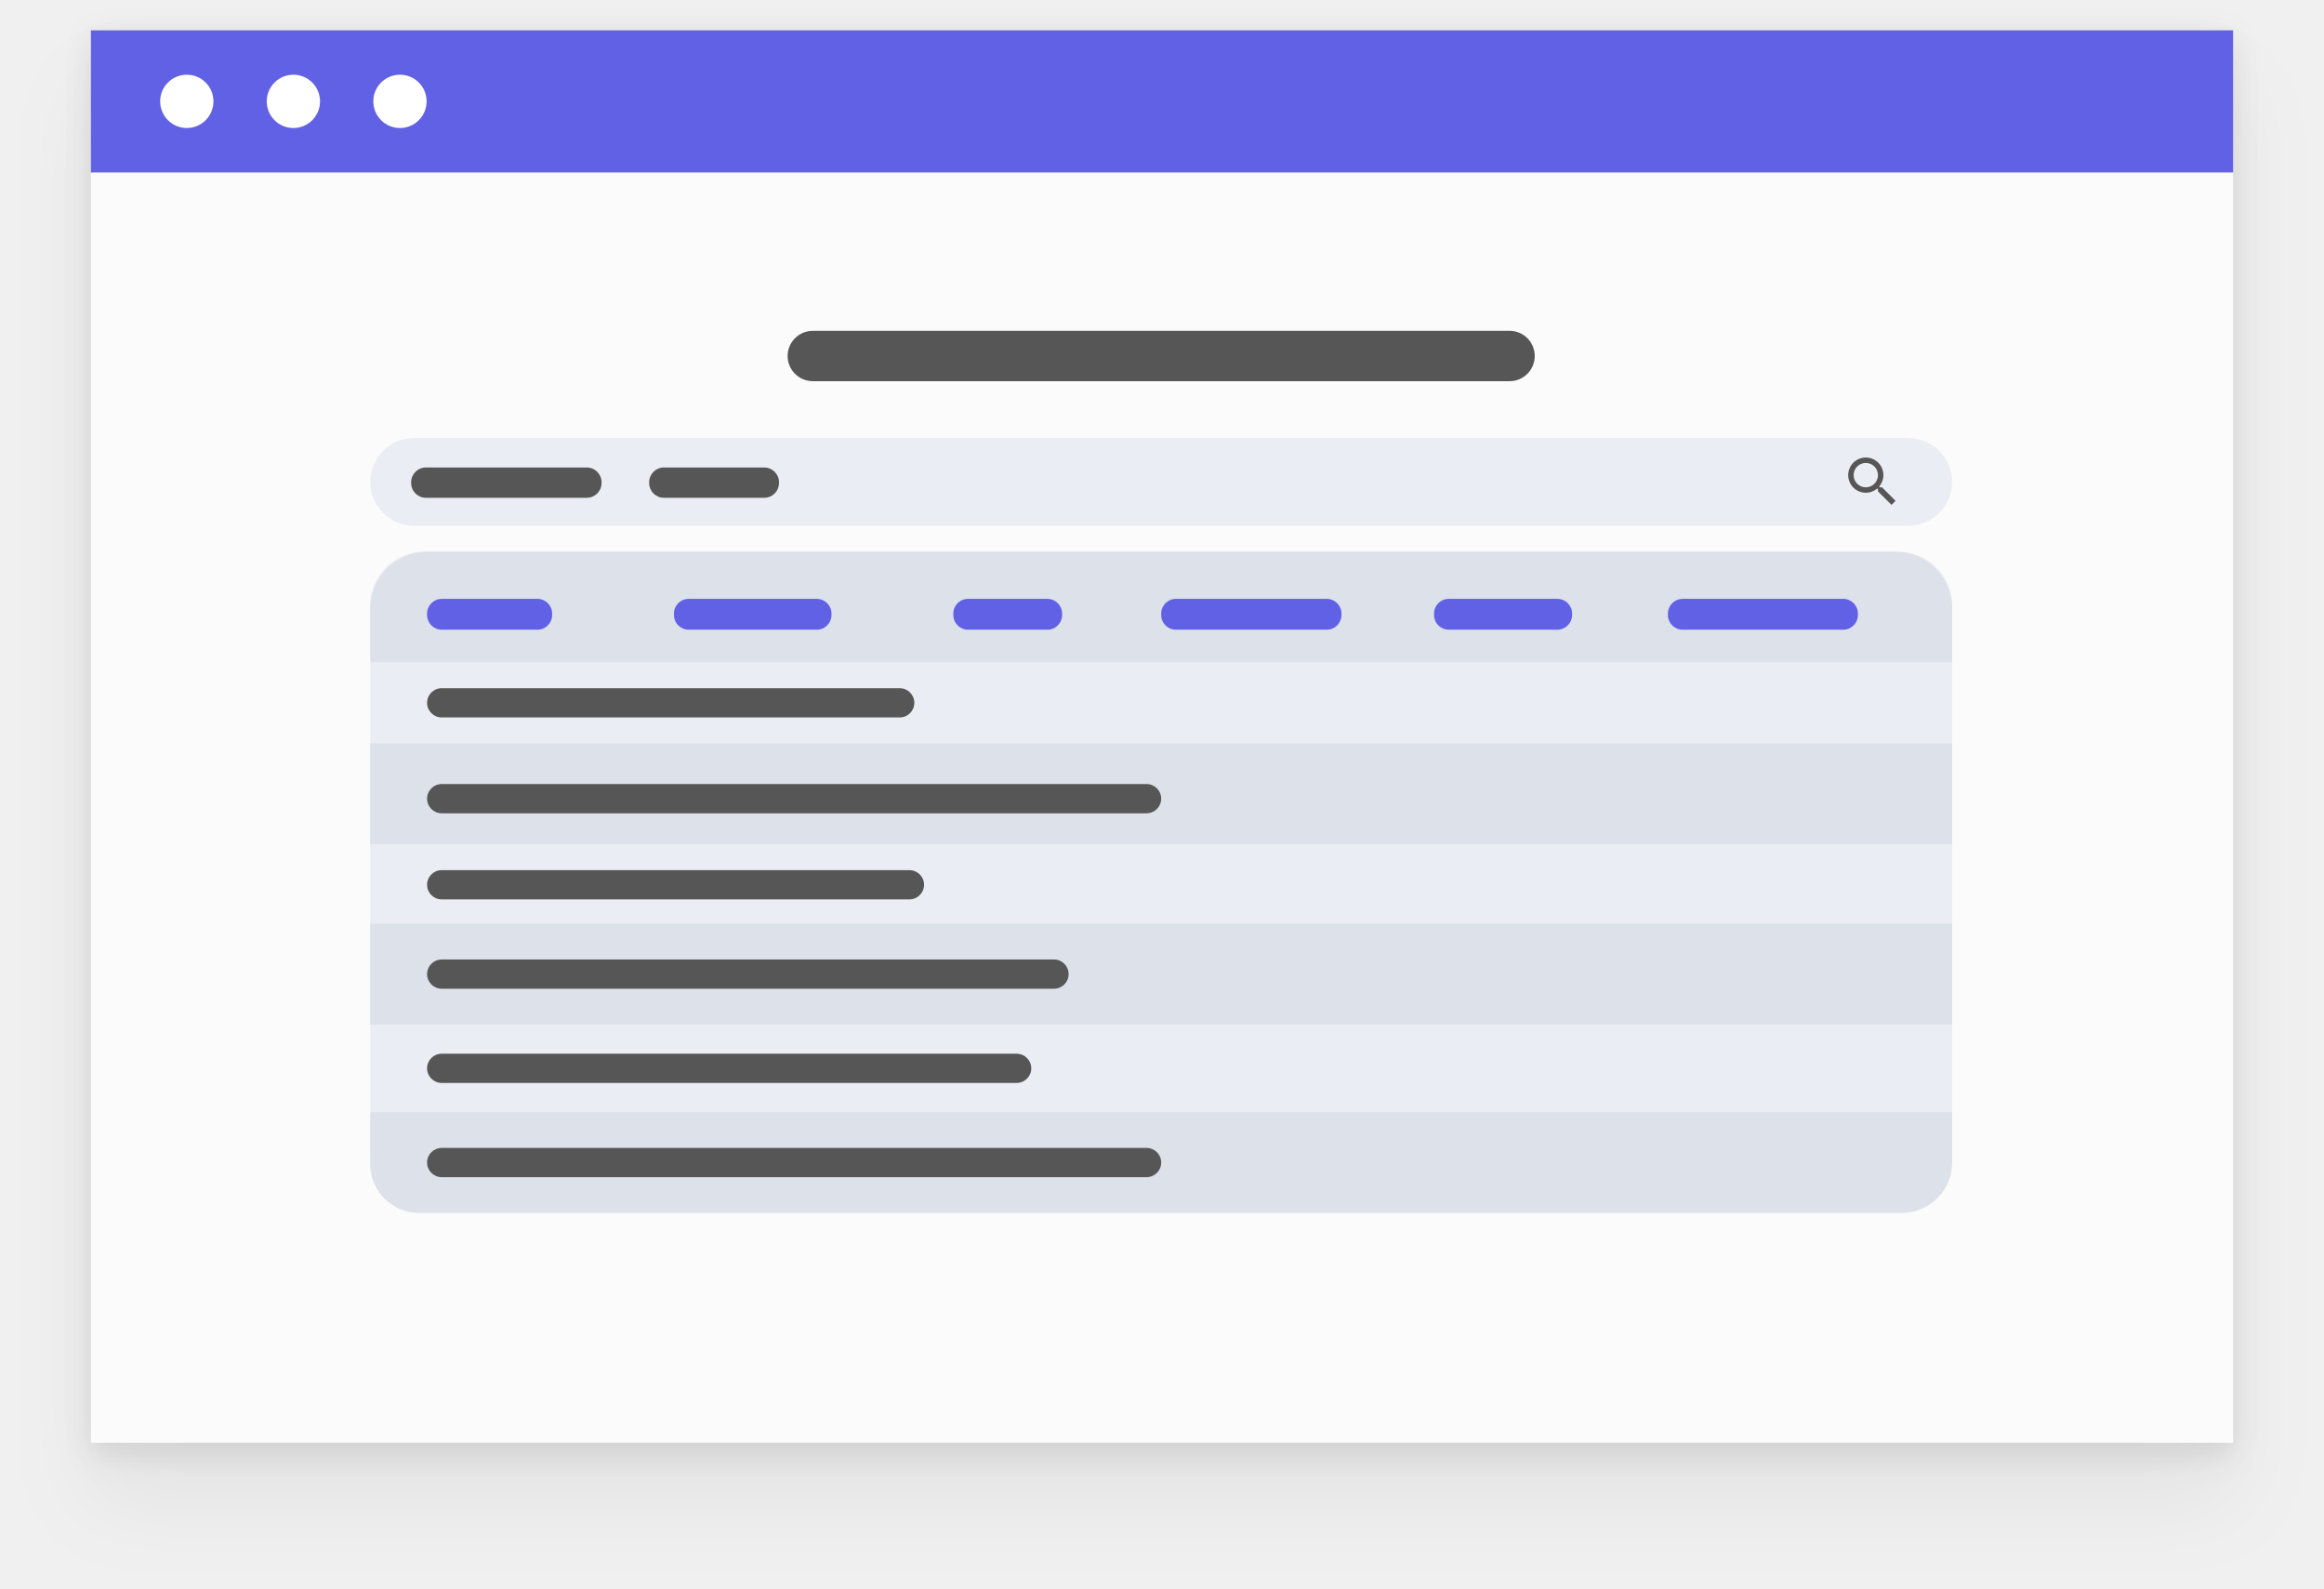
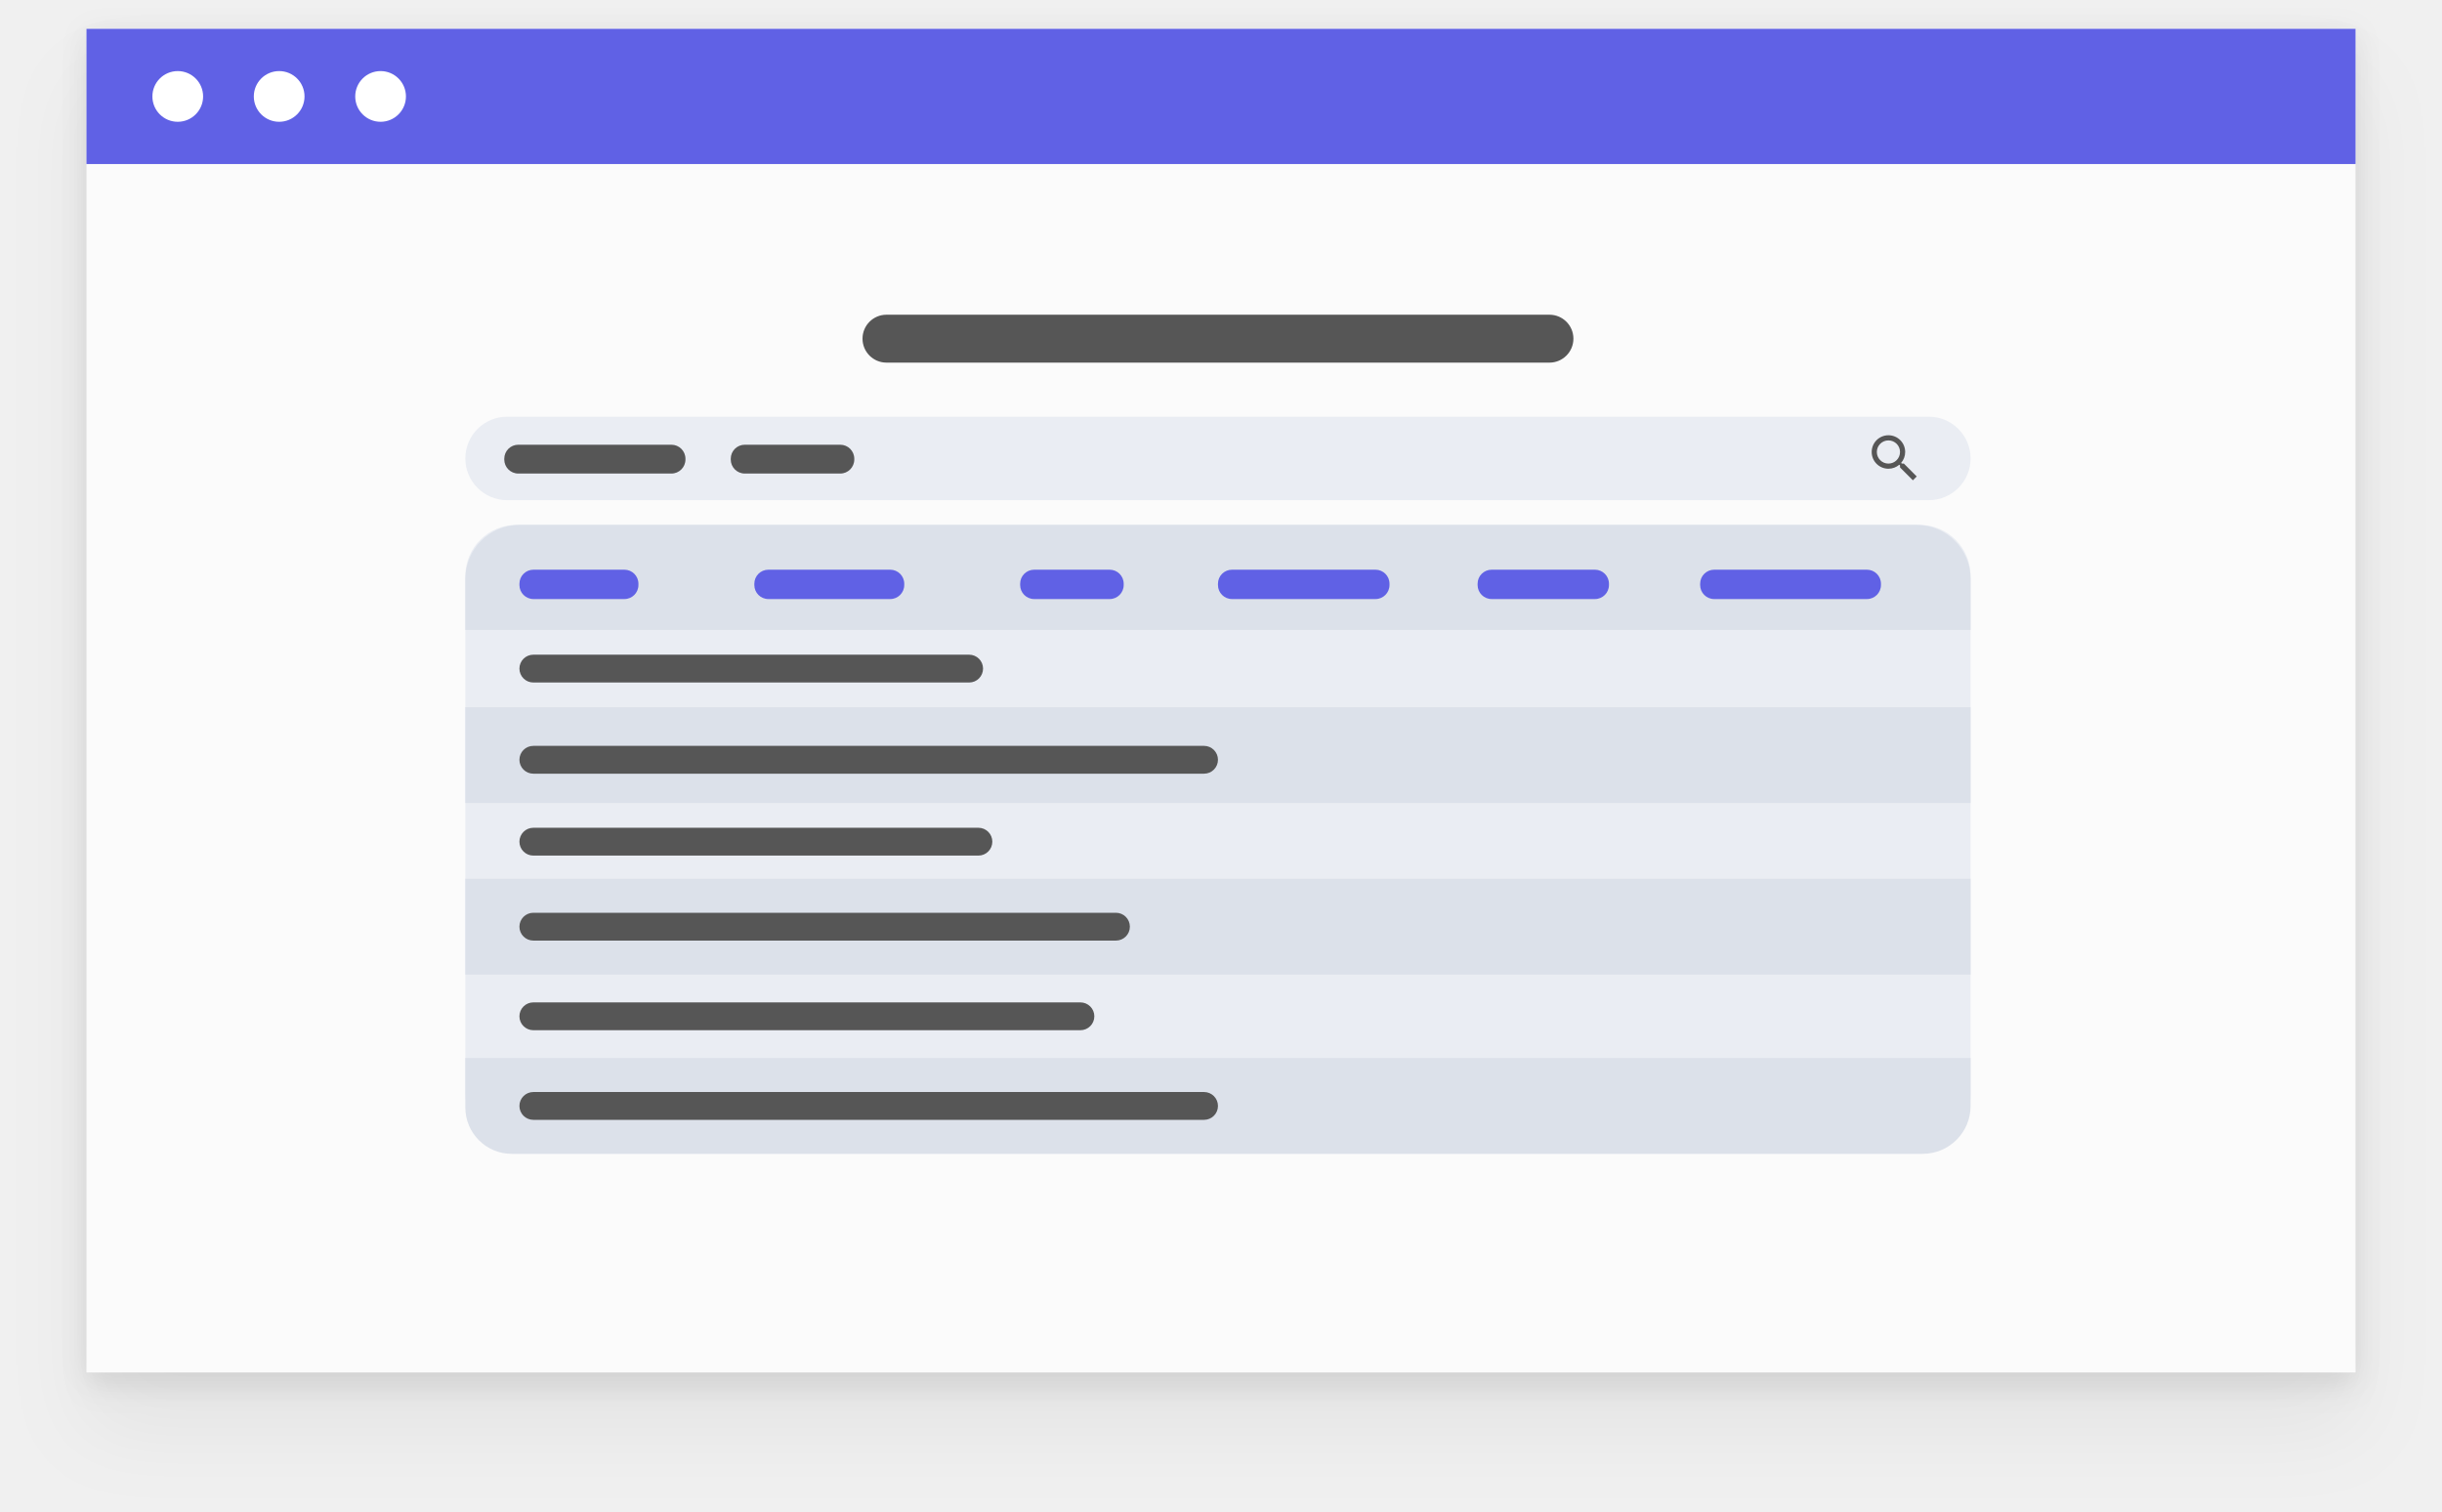
- <svg xmlns="http://www.w3.org/2000/svg" width="537" height="367" viewBox="0 0 537 367" fill="none">
-   <g filter="url(#filter0_ddd_11512_263244)">
-     <rect x="21" y="7" width="495" height="326.306" fill="#FBFBFB" />
-     <rect x="21" y="7" width="495" height="32.836" fill="#6061E5" />
+ <svg xmlns="http://www.w3.org/2000/svg" width="593" height="367" viewBox="0 0 593 367" fill="none">
+   <g filter="url(#filter0_ddd_12960_129867)">
+     <rect x="21" y="7" width="551" height="326.306" fill="#FBFBFB" />
+     <rect x="21" y="7" width="551" height="32.836" fill="#6061E5" />
    <circle cx="43.164" cy="23.418" r="6.157" fill="white" />
    <circle cx="67.791" cy="23.418" r="6.157" fill="white" />
    <circle cx="92.418" cy="23.418" r="6.157" fill="white" />
-     <rect x="85.549" y="101.197" width="365.527" height="20.265" rx="10.133" fill="#EAEDF3" />
-     <rect x="181.997" y="76.428" width="172.631" height="11.634" rx="5.817" fill="#565656" />
-     <rect x="85.549" y="127.467" width="365.527" height="150.489" rx="12.384" fill="#EAEDF3" />
-     <path d="M85.549 140.601C85.549 133.347 91.43 127.467 98.684 127.467H437.941C445.195 127.467 451.076 133.347 451.076 140.602V152.986H85.549V140.601Z" fill="#DCE1EA" />
-     <path d="M85.549 171.75H451.076V195.018H85.549V171.75Z" fill="#DCE1EA" />
-     <path d="M85.549 213.406H451.076V236.674H85.549V213.406Z" fill="#DCE1EA" />
-     <path d="M85.549 256.94H451.076V268.574C451.076 274.999 445.867 280.207 439.442 280.207H96.807C90.59 280.207 85.549 275.167 85.549 268.949V256.94Z" fill="#DCE1EA" />
-     <rect x="98.684" y="138.35" width="28.897" height="7.13" rx="3.408" fill="#6061E5" />
-     <rect x="155.727" y="138.35" width="36.403" height="7.13" rx="3.408" fill="#6061E5" />
-     <rect x="220.276" y="138.35" width="25.144" height="7.13" rx="3.408" fill="#6061E5" />
-     <rect x="268.312" y="138.35" width="41.657" height="7.13" rx="3.408" fill="#6061E5" />
-     <rect x="331.36" y="138.35" width="31.899" height="7.13" rx="3.408" fill="#6061E5" />
-     <rect x="385.401" y="138.35" width="43.908" height="7.13" rx="3.408" fill="#6061E5" />
-     <rect x="98.684" y="158.99" width="112.585" height="6.755" rx="3.378" fill="#565656" />
-     <rect x="95" y="108" width="44" height="7" rx="3.408" fill="#565656" />
-     <rect x="150" y="108" width="30" height="7" rx="3.408" fill="#565656" />
-     <rect x="98.684" y="181.132" width="169.629" height="6.755" rx="3.378" fill="#565656" />
-     <rect x="98.684" y="201.022" width="114.837" height="6.755" rx="3.378" fill="#565656" />
-     <rect x="98.684" y="243.429" width="139.606" height="6.755" rx="3.378" fill="#565656" />
-     <rect x="98.684" y="265.196" width="169.629" height="6.755" rx="3.378" fill="#565656" />
-     <rect x="98.684" y="221.663" width="148.237" height="6.755" rx="3.378" fill="#565656" />
-     <g clip-path="url(#clip0_11512_263244)">
-       <path d="M434.876 112.58H434.382L434.207 112.411C434.82 111.698 435.189 110.773 435.189 109.766C435.189 107.52 433.369 105.7 431.123 105.7C428.878 105.7 427.058 107.52 427.058 109.766C427.058 112.011 428.878 113.831 431.123 113.831C432.13 113.831 433.056 113.462 433.769 112.849L433.938 113.024V113.518L437.065 116.639L437.997 115.708L434.876 112.58ZM431.123 112.58C429.566 112.58 428.309 111.323 428.309 109.766C428.309 108.208 429.566 106.951 431.123 106.951C432.681 106.951 433.938 108.208 433.938 109.766C433.938 111.323 432.681 112.58 431.123 112.58Z" fill="#565656" />
+     <rect x="113" y="101.196" width="365.527" height="20.265" rx="10.133" fill="#EAEDF3" />
+     <rect x="209.448" y="76.428" width="172.631" height="11.634" rx="5.817" fill="#565656" />
+     <rect x="113" y="127.466" width="365.527" height="150.489" rx="12.384" fill="#EAEDF3" />
+     <path d="M113 140.601C113 133.347 118.881 127.466 126.135 127.466H465.392C472.646 127.466 478.527 133.347 478.527 140.601V152.986H113V140.601Z" fill="#DCE1EA" />
+     <path d="M113 171.75H478.527V195.018H113V171.75Z" fill="#DCE1EA" />
+     <path d="M113 213.406H478.527V236.674H113V213.406Z" fill="#DCE1EA" />
+     <path d="M113 256.939H478.527V268.573C478.527 274.998 473.318 280.207 466.893 280.207H124.259C118.041 280.207 113 275.166 113 268.949V256.939Z" fill="#DCE1EA" />
+     <rect x="126.135" y="138.35" width="28.897" height="7.13" rx="3.408" fill="#6061E5" />
+     <rect x="183.178" y="138.35" width="36.403" height="7.13" rx="3.408" fill="#6061E5" />
+     <rect x="247.727" y="138.35" width="25.144" height="7.13" rx="3.408" fill="#6061E5" />
+     <rect x="295.763" y="138.35" width="41.657" height="7.13" rx="3.408" fill="#6061E5" />
+     <rect x="358.811" y="138.35" width="31.899" height="7.13" rx="3.408" fill="#6061E5" />
+     <rect x="412.852" y="138.35" width="43.908" height="7.13" rx="3.408" fill="#6061E5" />
+     <rect x="126.135" y="158.99" width="112.585" height="6.755" rx="3.378" fill="#565656" />
+     <rect x="122.451" y="108" width="44" height="7" rx="3.408" fill="#565656" />
+     <rect x="177.451" y="108" width="30" height="7" rx="3.408" fill="#565656" />
+     <rect x="126.135" y="181.132" width="169.629" height="6.755" rx="3.378" fill="#565656" />
+     <rect x="126.135" y="201.022" width="114.837" height="6.755" rx="3.378" fill="#565656" />
+     <rect x="126.135" y="243.429" width="139.606" height="6.755" rx="3.378" fill="#565656" />
+     <rect x="126.135" y="265.196" width="169.629" height="6.755" rx="3.378" fill="#565656" />
+     <rect x="126.135" y="221.663" width="148.237" height="6.755" rx="3.378" fill="#565656" />
+     <g clip-path="url(#clip0_12960_129867)">
+       <path d="M462.327 112.58H461.833L461.658 112.411C462.271 111.698 462.64 110.772 462.64 109.765C462.64 107.52 460.82 105.7 458.574 105.7C456.329 105.7 454.509 107.52 454.509 109.765C454.509 112.011 456.329 113.831 458.574 113.831C459.581 113.831 460.507 113.462 461.22 112.849L461.389 113.024V113.518L464.516 116.639L465.448 115.707L462.327 112.58ZM458.574 112.58C457.017 112.58 455.76 111.323 455.76 109.765C455.76 108.208 457.017 106.951 458.574 106.951C460.132 106.951 461.389 108.208 461.389 109.765C461.389 111.323 460.132 112.58 458.574 112.58Z" fill="#565656" />
    </g>
  </g>
  <defs>
-     <filter id="filter0_ddd_11512_263244" x="0.827" y="0.276" width="535.346" height="366.652" filterUnits="userSpaceOnUse" color-interpolation-filters="sRGB">
+     <filter id="filter0_ddd_12960_129867" x="0.827" y="0.276" width="591.346" height="366.652" filterUnits="userSpaceOnUse" color-interpolation-filters="sRGB">
      <feFlood flood-opacity="0" result="BackgroundImageFix" />
      <feColorMatrix in="SourceAlpha" type="matrix" values="0 0 0 0 0 0 0 0 0 0 0 0 0 0 0 0 0 0 127 0" result="hardAlpha" />
      <feOffset dy="0.672" />
      <feGaussianBlur stdDeviation="3.362" />
      <feColorMatrix type="matrix" values="0 0 0 0 0 0 0 0 0 0 0 0 0 0 0 0 0 0 0.05 0" />
-       <feBlend mode="normal" in2="BackgroundImageFix" result="effect1_dropShadow_11512_263244" />
+       <feBlend mode="normal" in2="BackgroundImageFix" result="effect1_dropShadow_12960_129867" />
      <feColorMatrix in="SourceAlpha" type="matrix" values="0 0 0 0 0 0 0 0 0 0 0 0 0 0 0 0 0 0 127 0" result="hardAlpha" />
      <feOffset dy="4.035" />
      <feGaussianBlur stdDeviation="3.362" />
      <feColorMatrix type="matrix" values="0 0 0 0 0 0 0 0 0 0 0 0 0 0 0 0 0 0 0.05 0" />
-       <feBlend mode="normal" in2="effect1_dropShadow_11512_263244" result="effect2_dropShadow_11512_263244" />
+       <feBlend mode="normal" in2="effect1_dropShadow_12960_129867" result="effect2_dropShadow_12960_129867" />
      <feColorMatrix in="SourceAlpha" type="matrix" values="0 0 0 0 0 0 0 0 0 0 0 0 0 0 0 0 0 0 127 0" result="hardAlpha" />
      <feOffset dy="13.449" />
      <feGaussianBlur stdDeviation="10.087" />
      <feColorMatrix type="matrix" values="0 0 0 0 0 0 0 0 0 0 0 0 0 0 0 0 0 0 0.05 0" />
-       <feBlend mode="normal" in2="effect2_dropShadow_11512_263244" result="effect3_dropShadow_11512_263244" />
-       <feBlend mode="normal" in="SourceGraphic" in2="effect3_dropShadow_11512_263244" result="shape" />
+       <feBlend mode="normal" in2="effect2_dropShadow_12960_129867" result="effect3_dropShadow_12960_129867" />
+       <feBlend mode="normal" in="SourceGraphic" in2="effect3_dropShadow_12960_129867" result="shape" />
    </filter>
-     <clipPath id="clip0_11512_263244">
-       <rect width="15.011" height="15.011" fill="white" transform="translate(425.181 103.823)" />
+     <clipPath id="clip0_12960_129867">
+       <rect width="15.011" height="15.011" fill="white" transform="translate(452.632 103.823)" />
    </clipPath>
  </defs>
</svg>
